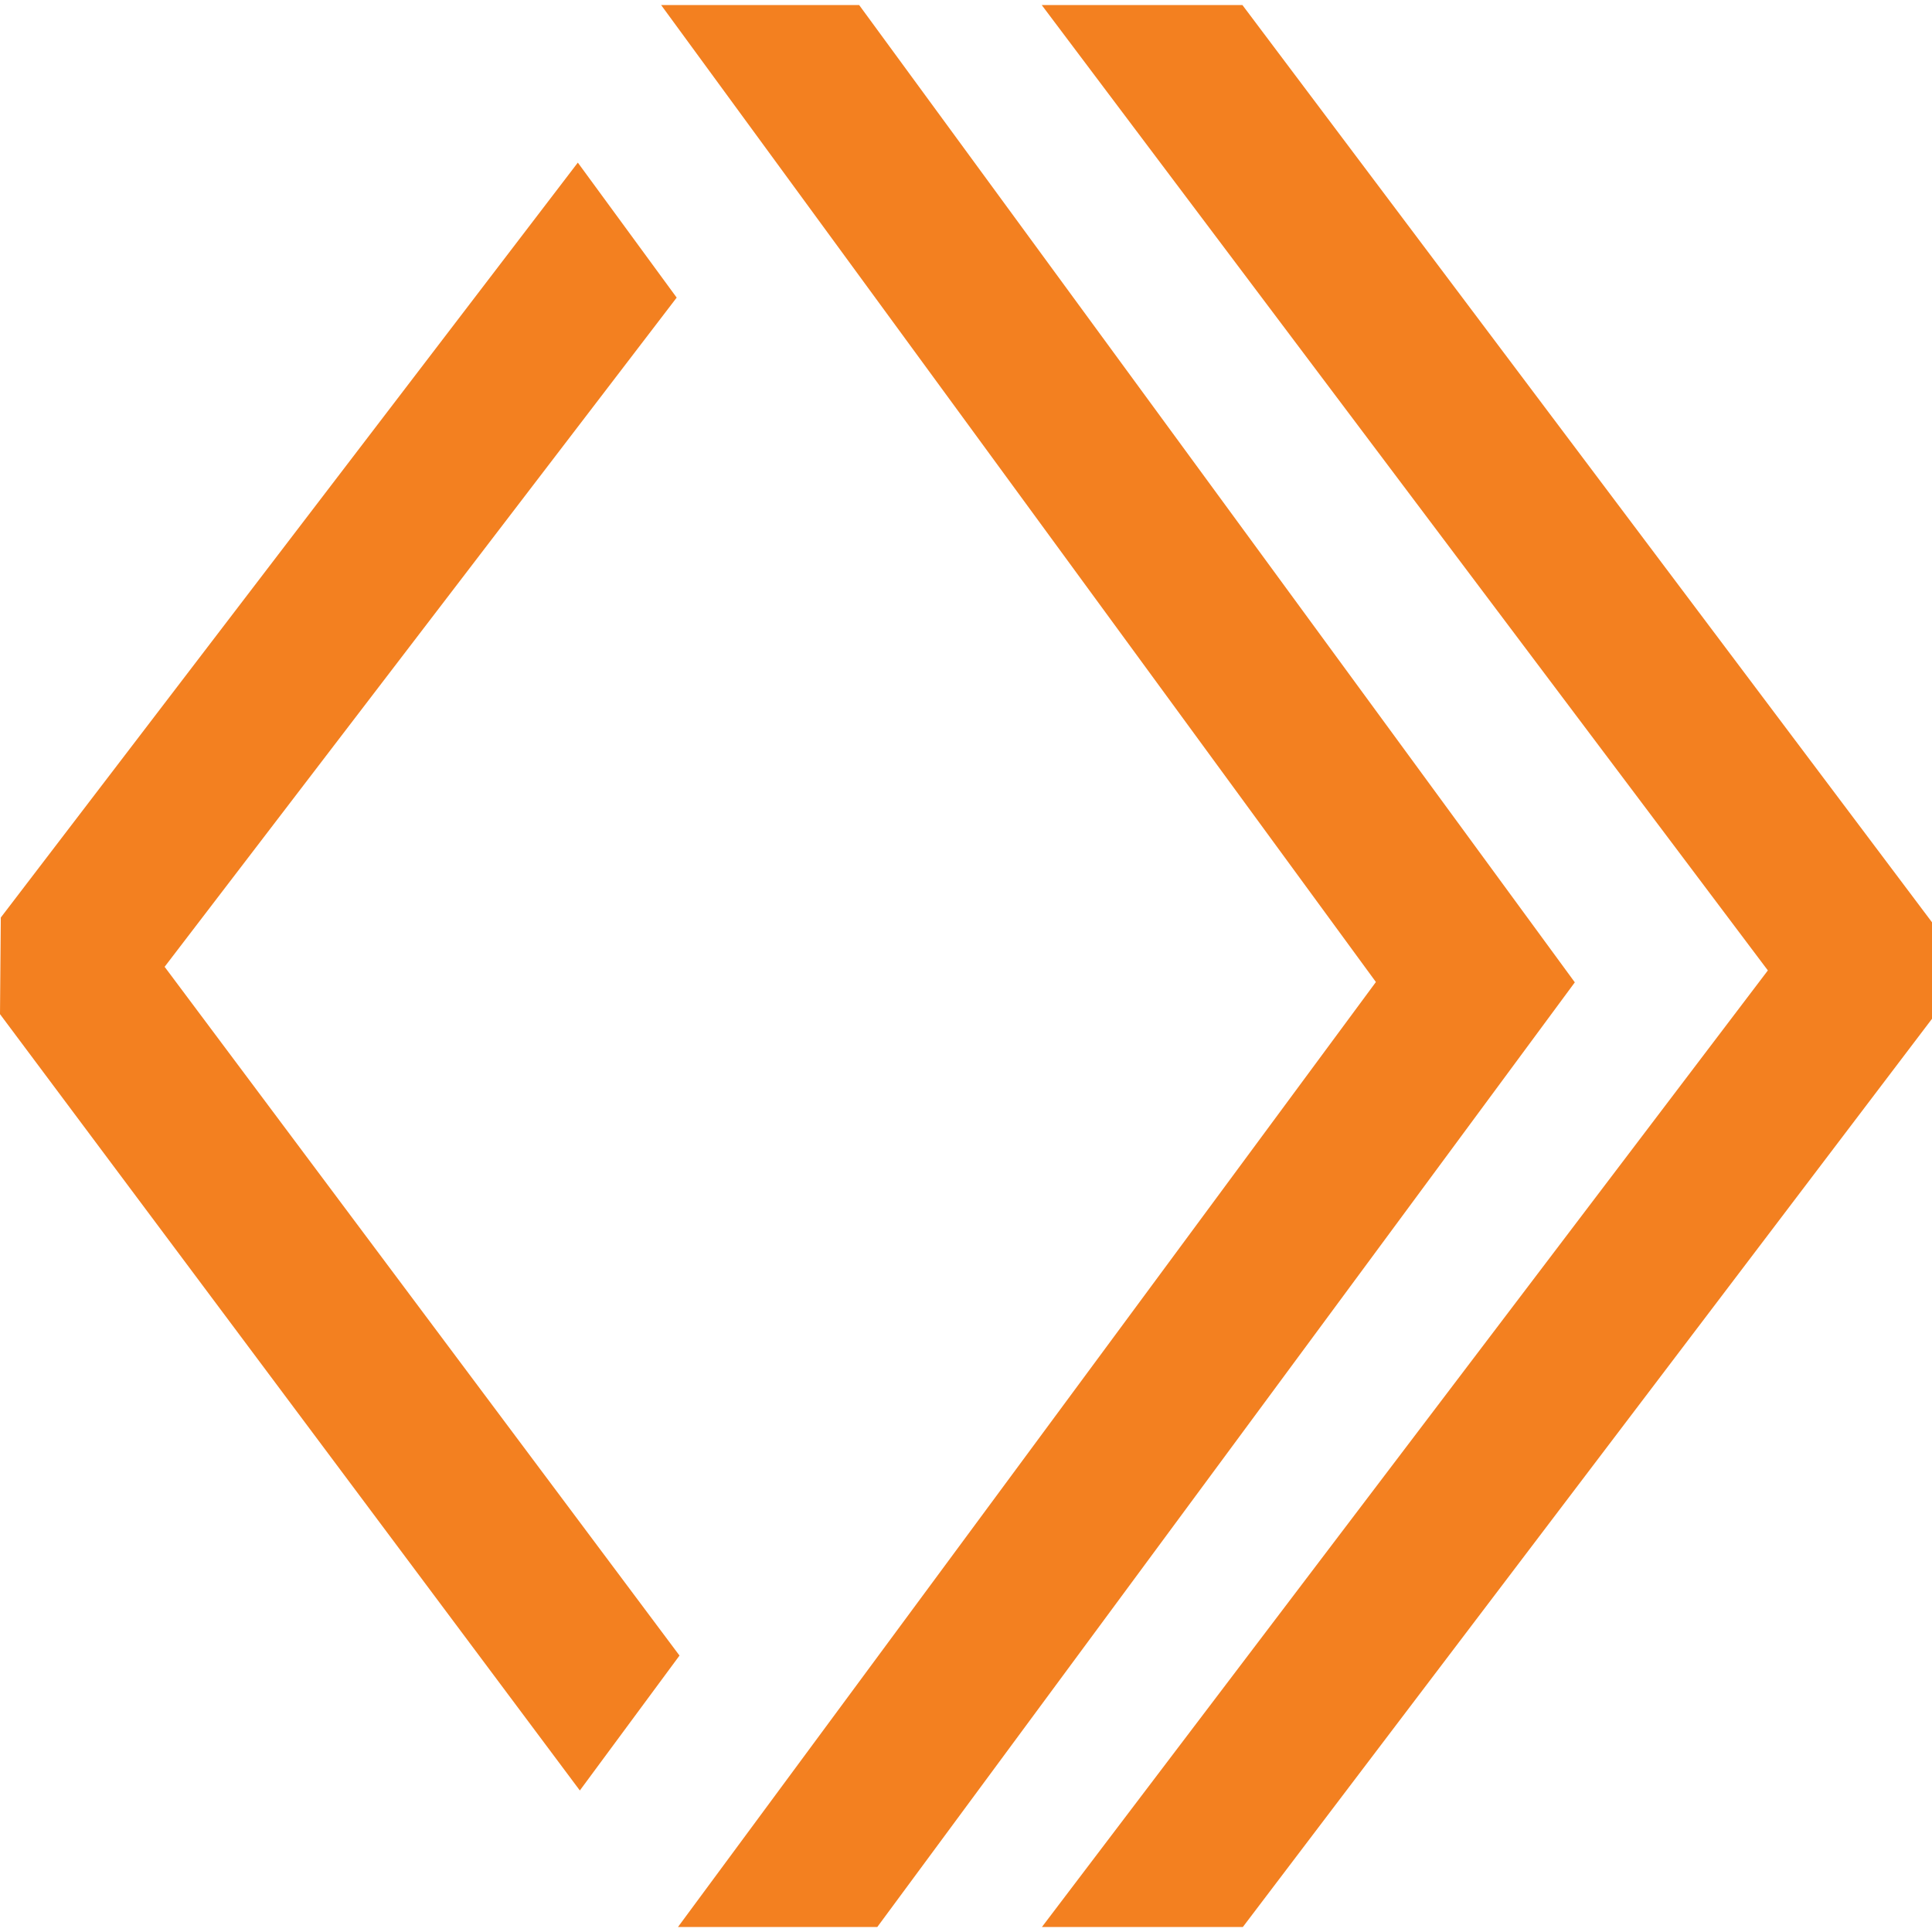
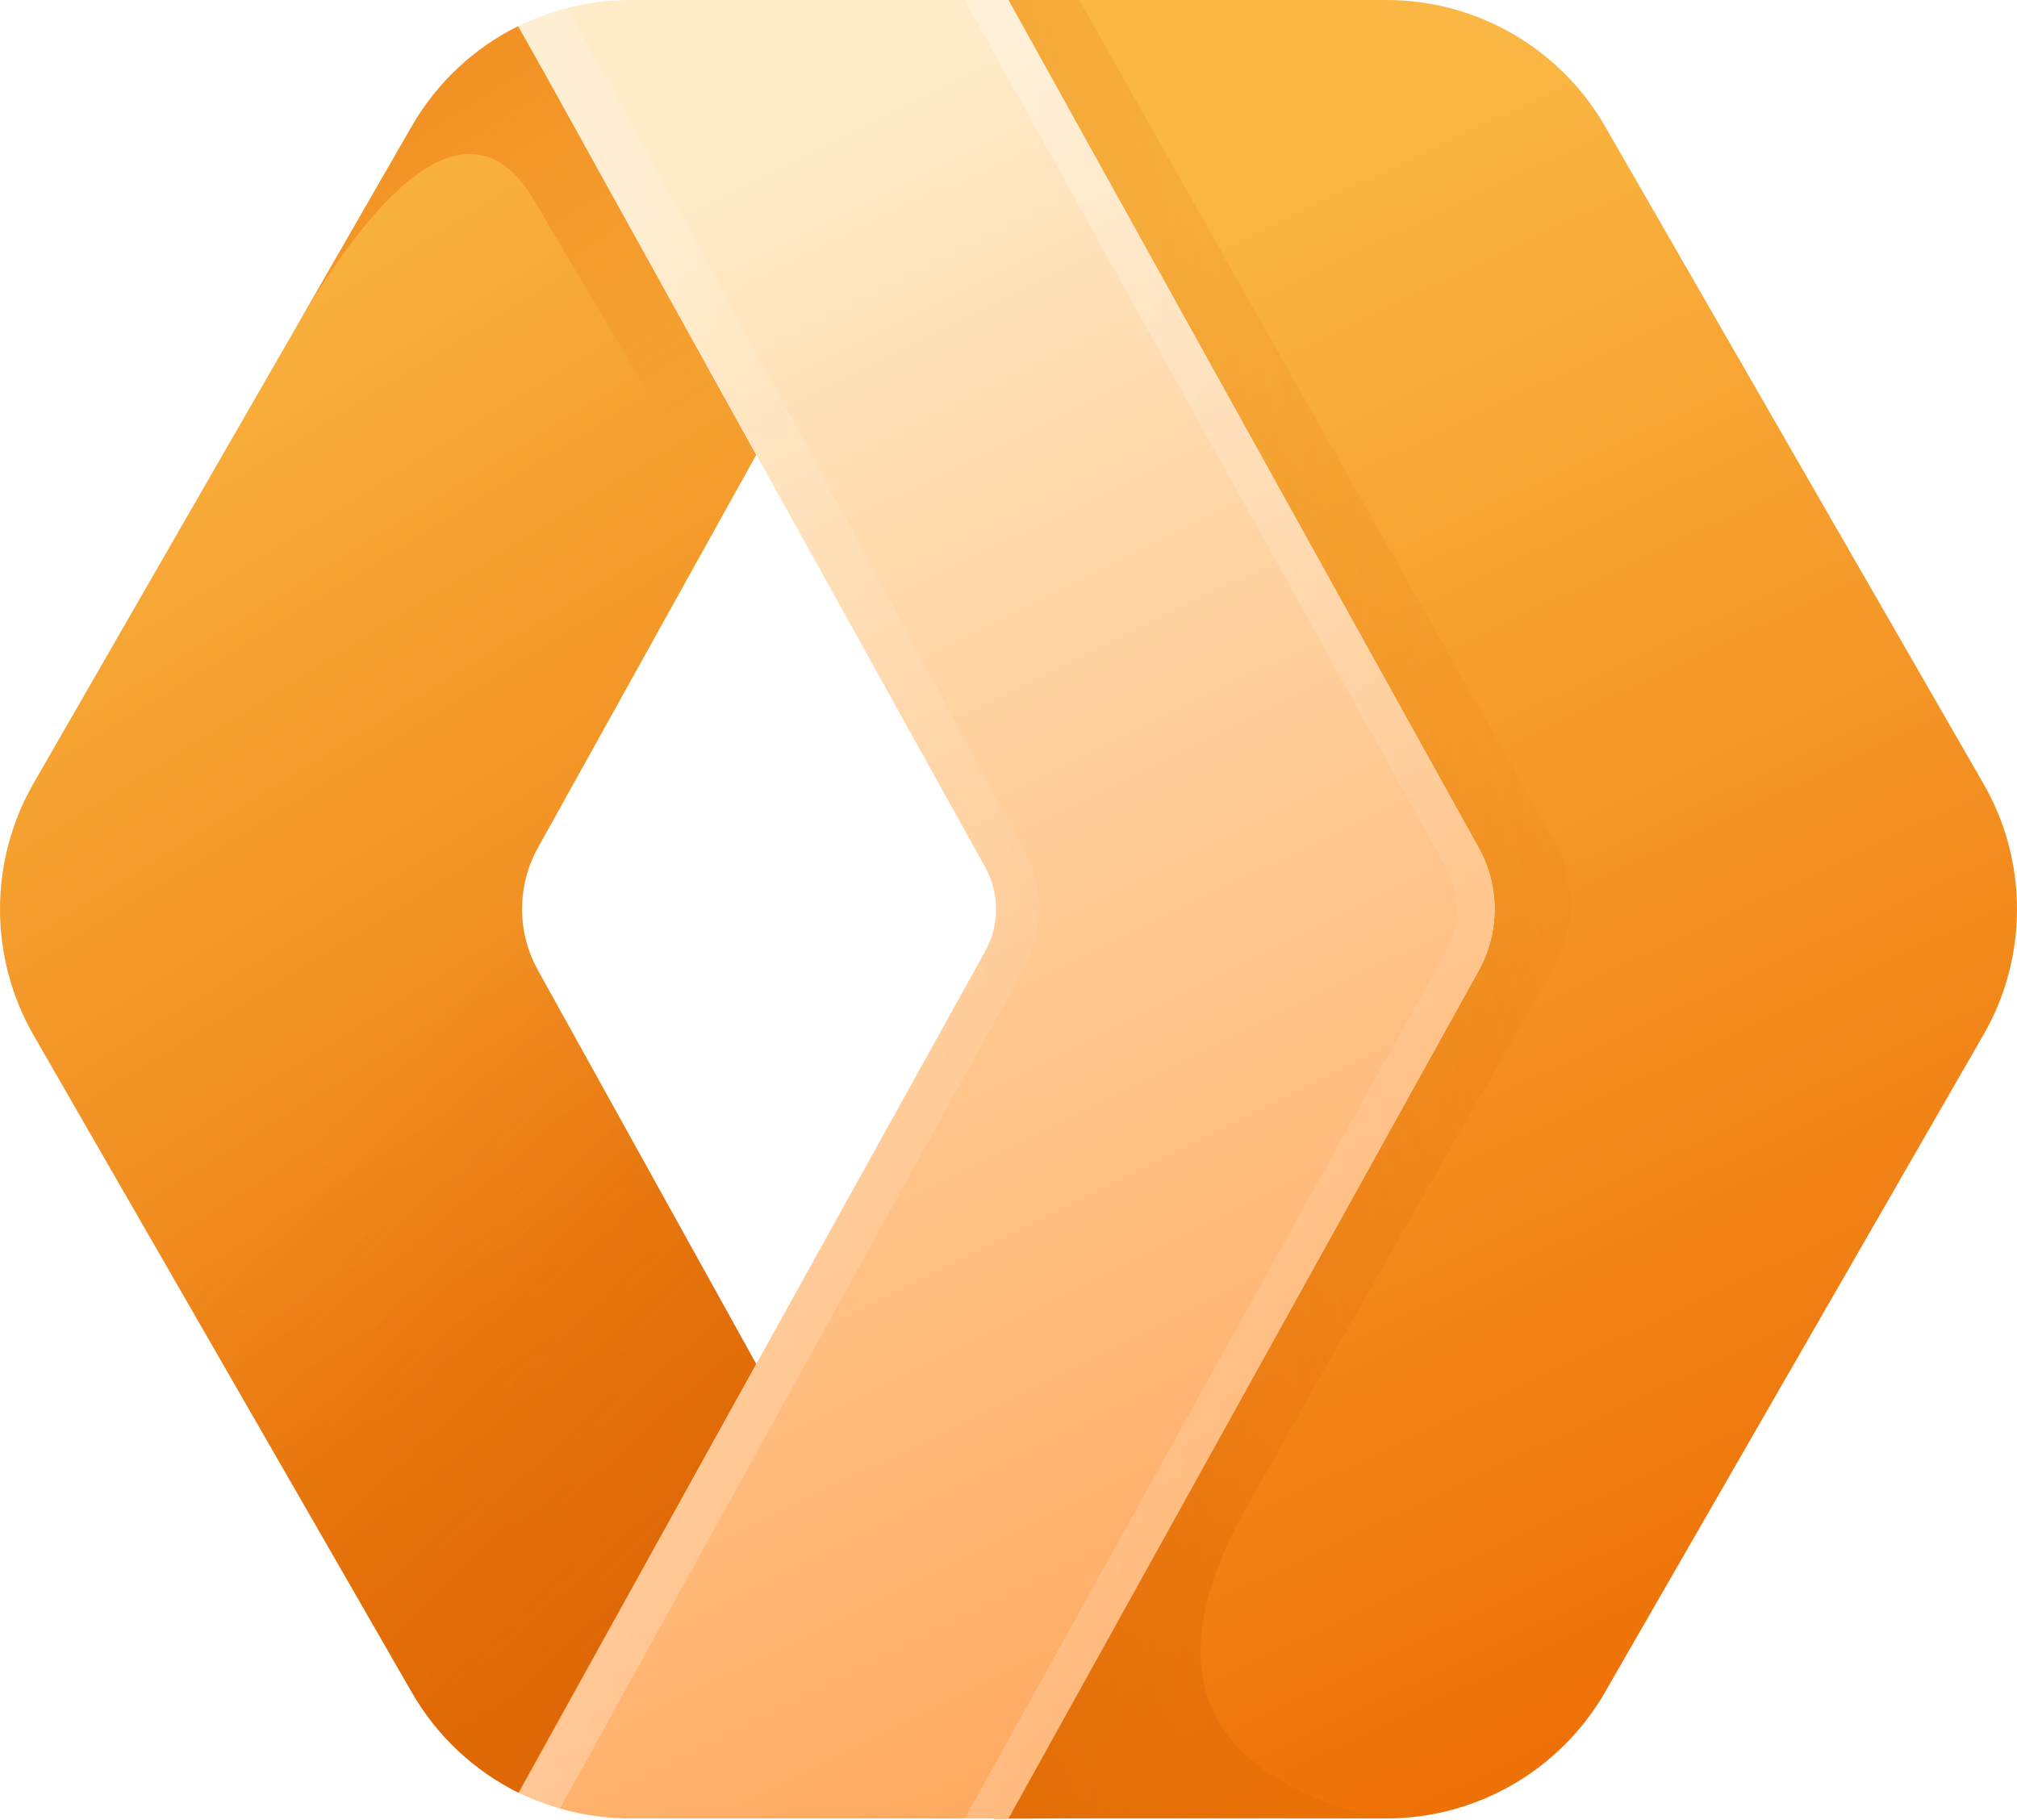
- <svg xmlns="http://www.w3.org/2000/svg" fill="#F38020" role="img" viewBox="0 0 24 24">
-   <path d="m8.213.063 8.879 12.136-8.67 11.739h2.476l8.665-11.735-8.89-12.14Zm4.728 0 9.02 11.992-9.018 11.883h2.496L24 12.656v-1.199L15.434.063ZM7.178 2.02.01 11.398l-.01 1.2 7.203 9.644 1.238-1.676-6.396-8.556 6.361-8.313Z" />
+ <svg xmlns="http://www.w3.org/2000/svg" viewBox="0 0 256 231">
+   <defs>
+     <linearGradient id="SVGFf3V3cET" x1="50%" x2="25.7%" y1="100%" y2="8.7%">
+       <stop offset="0%" stop-color="#eb6f07" />
+       <stop offset="100%" stop-color="#fab743" />
+     </linearGradient>
+     <linearGradient id="SVGbKEPJeoz" x1="81%" x2="40.5%" y1="83.7%" y2="29.5%">
+       <stop offset="0%" stop-color="#d96504" />
+       <stop offset="100%" stop-color="#d96504" stop-opacity="0" />
+     </linearGradient>
+     <linearGradient id="SVGoxNMdrTH" x1="42%" x2="84%" y1="8.7%" y2="79.9%">
+       <stop offset="0%" stop-color="#eb6f07" />
+       <stop offset="100%" stop-color="#eb720a" stop-opacity="0" />
+     </linearGradient>
+     <linearGradient id="SVGKDBwhReo" x1="50%" x2="25.7%" y1="100%" y2="8.7%">
+       <stop offset="0%" stop-color="#ee6f05" />
+       <stop offset="100%" stop-color="#fab743" />
+     </linearGradient>
+     <linearGradient id="SVGH18gbeNl" x1="-33.2%" x2="91.7%" y1="100%" y2="0%">
+       <stop offset="0%" stop-color="#d96504" stop-opacity=".8" />
+       <stop offset="49.8%" stop-color="#d96504" stop-opacity=".2" />
+       <stop offset="100%" stop-color="#d96504" stop-opacity="0" />
+     </linearGradient>
+     <linearGradient id="SVGtDkHzcAs" x1="50%" x2="25.7%" y1="100%" y2="8.7%">
+       <stop offset="0%" stop-color="#ffa95f" />
+       <stop offset="100%" stop-color="#ffebc8" />
+     </linearGradient>
+     <linearGradient id="SVGrnAeodVJ" x1="8.1%" x2="96.5%" y1="1.1%" y2="48.8%">
+       <stop offset="0%" stop-color="#fff" stop-opacity=".5" />
+       <stop offset="100%" stop-color="#fff" stop-opacity=".1" />
+     </linearGradient>
+     <linearGradient id="SVGej85tTiQ" x1="-13.7%" x2="100%" y1="104.2%" y2="46.2%">
+       <stop offset="0%" stop-color="#fff" stop-opacity=".5" />
+       <stop offset="100%" stop-color="#fff" stop-opacity=".1" />
+     </linearGradient>
+   </defs>
+   <path fill="url(#SVGFf3V3cET)" d="m65.82 3.324l30.161 54.411l-27.698 49.857a16 16 0 0 0 0 15.573l27.698 49.98l-30.16 54.411a32 32 0 0 1-13.542-12.74L4.27 131.412a32.13 32.13 0 0 1 0-32.007l48.01-83.403a32 32 0 0 1 13.542-12.68" />
+   <path fill="url(#SVGbKEPJeoz)" d="M68.283 107.654a16 16 0 0 0 0 15.51l27.698 49.98l-30.16 54.412a32 32 0 0 1-13.542-12.74L4.27 131.412c-3.816-6.586 17.542-14.465 64.014-23.698z" opacity=".7" />
+   <path fill="url(#SVGoxNMdrTH)" d="m68.898 8.802l27.083 48.933l-4.493 7.818l-23.882-40.44c-6.894-11.264-17.42-5.416-30.591 17.358l1.97-3.386l13.294-23.082a32 32 0 0 1 13.419-12.68l3.139 5.479z" opacity=".5" />
+   <path fill="url(#SVGKDBwhReo)" d="m203.696 16.003l48.01 83.403c5.725 9.848 5.725 22.159 0 32.007l-48.01 83.402a32.01 32.01 0 0 1-27.698 16.004h-48.01l59.705-107.654a16 16 0 0 0 0-15.511L127.988 0h48.01a32.01 32.01 0 0 1 27.698 16.003" />
+   <path fill="url(#SVGH18gbeNl)" d="m173.536 230.45l-47.395.43l57.367-108.208a16.62 16.62 0 0 0 0-15.634L126.14 0h10.834l60.197 106.546a16.62 16.62 0 0 1-.062 16.496a9617 9617 0 0 0-38.592 67.707c-11.695 20.558-6.648 33.791 15.018 39.7" />
+   <path fill="url(#SVGtDkHzcAs)" d="M79.978 230.819c-4.924 0-9.849-1.17-14.157-3.263l59.212-106.792a11.05 11.05 0 0 0 0-10.71L65.821 3.324A32 32 0 0 1 79.978 0h48.01l59.705 107.654a16 16 0 0 1 0 15.51L127.988 230.82z" />
+   <path fill="url(#SVGrnAeodVJ)" d="M183.508 110.054L122.448 0h5.54l59.705 107.654a16 16 0 0 1 0 15.51L127.988 230.82h-5.54l61.06-110.055a11.05 11.05 0 0 0 0-10.71" opacity=".6" />
+   <path fill="url(#SVGej85tTiQ)" d="M125.033 110.054L65.821 3.324c1.846-.985 4.062-1.724 6.155-2.34c13.049 23.452 32.315 59.029 57.859 106.67a16 16 0 0 1 0 15.51L71.053 229.589c-2.093-.616-3.201-1.047-5.17-1.97l59.089-106.792a11.05 11.05 0 0 0 0-10.71z" opacity=".6" />
</svg>
